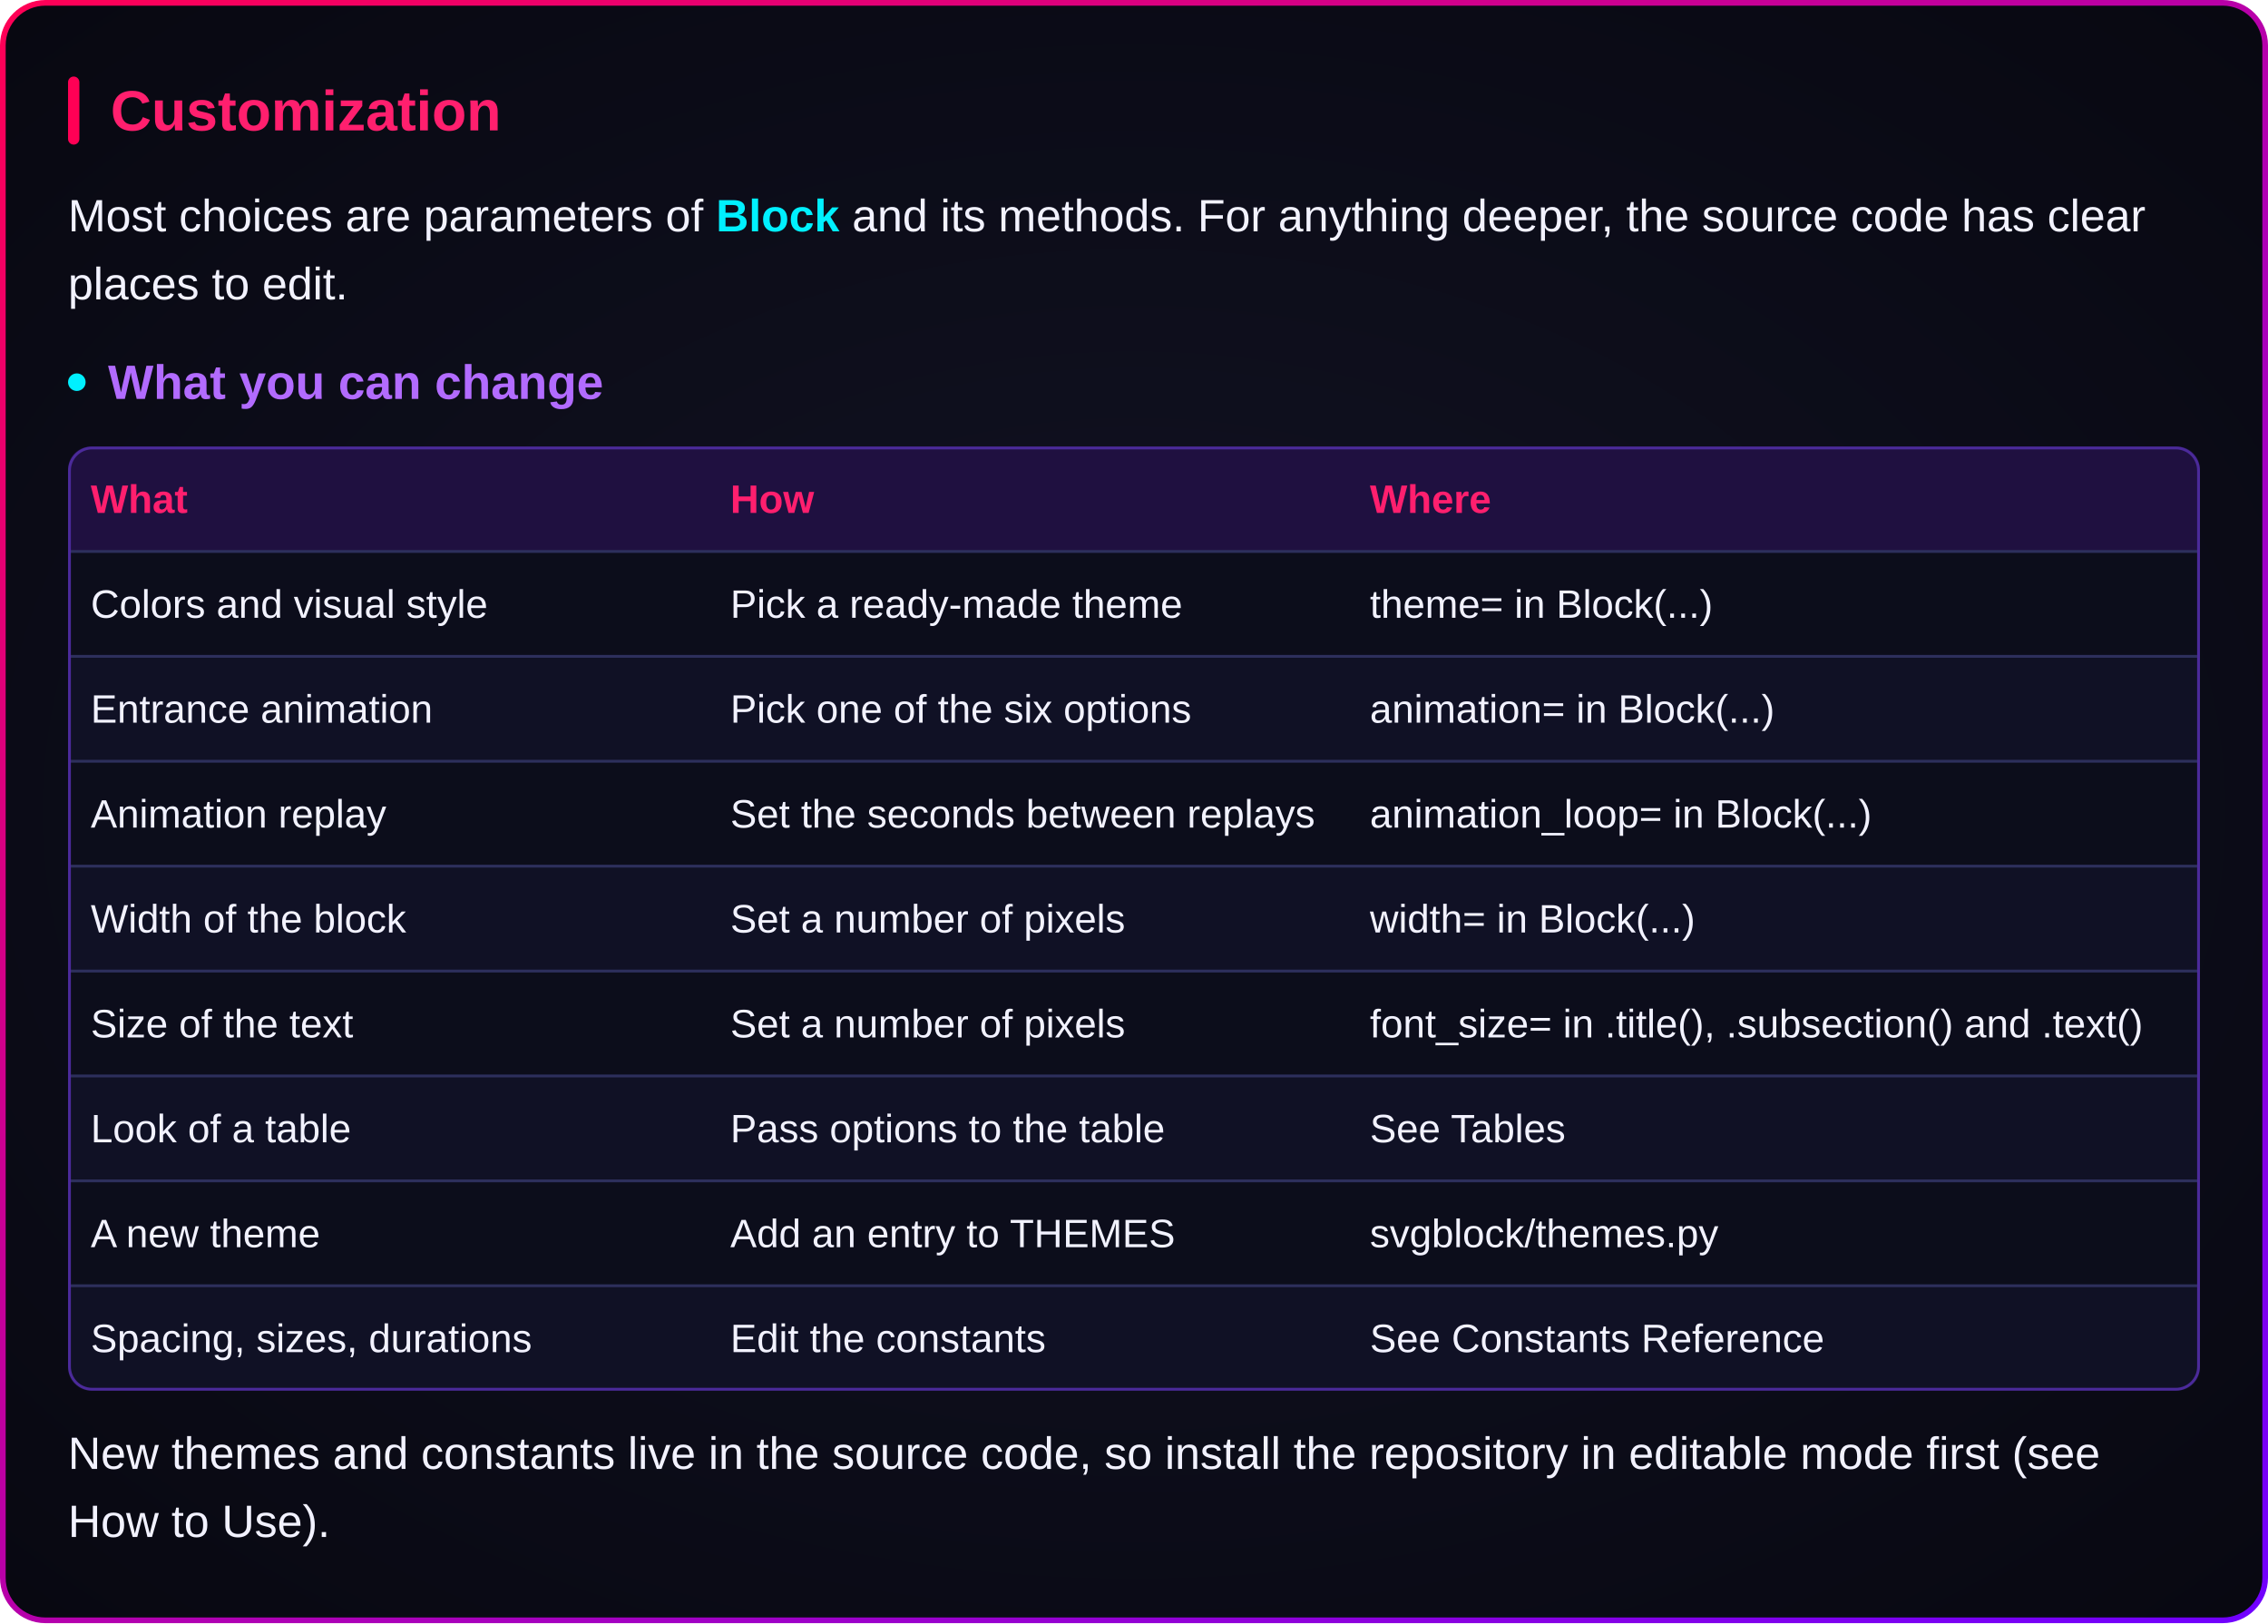
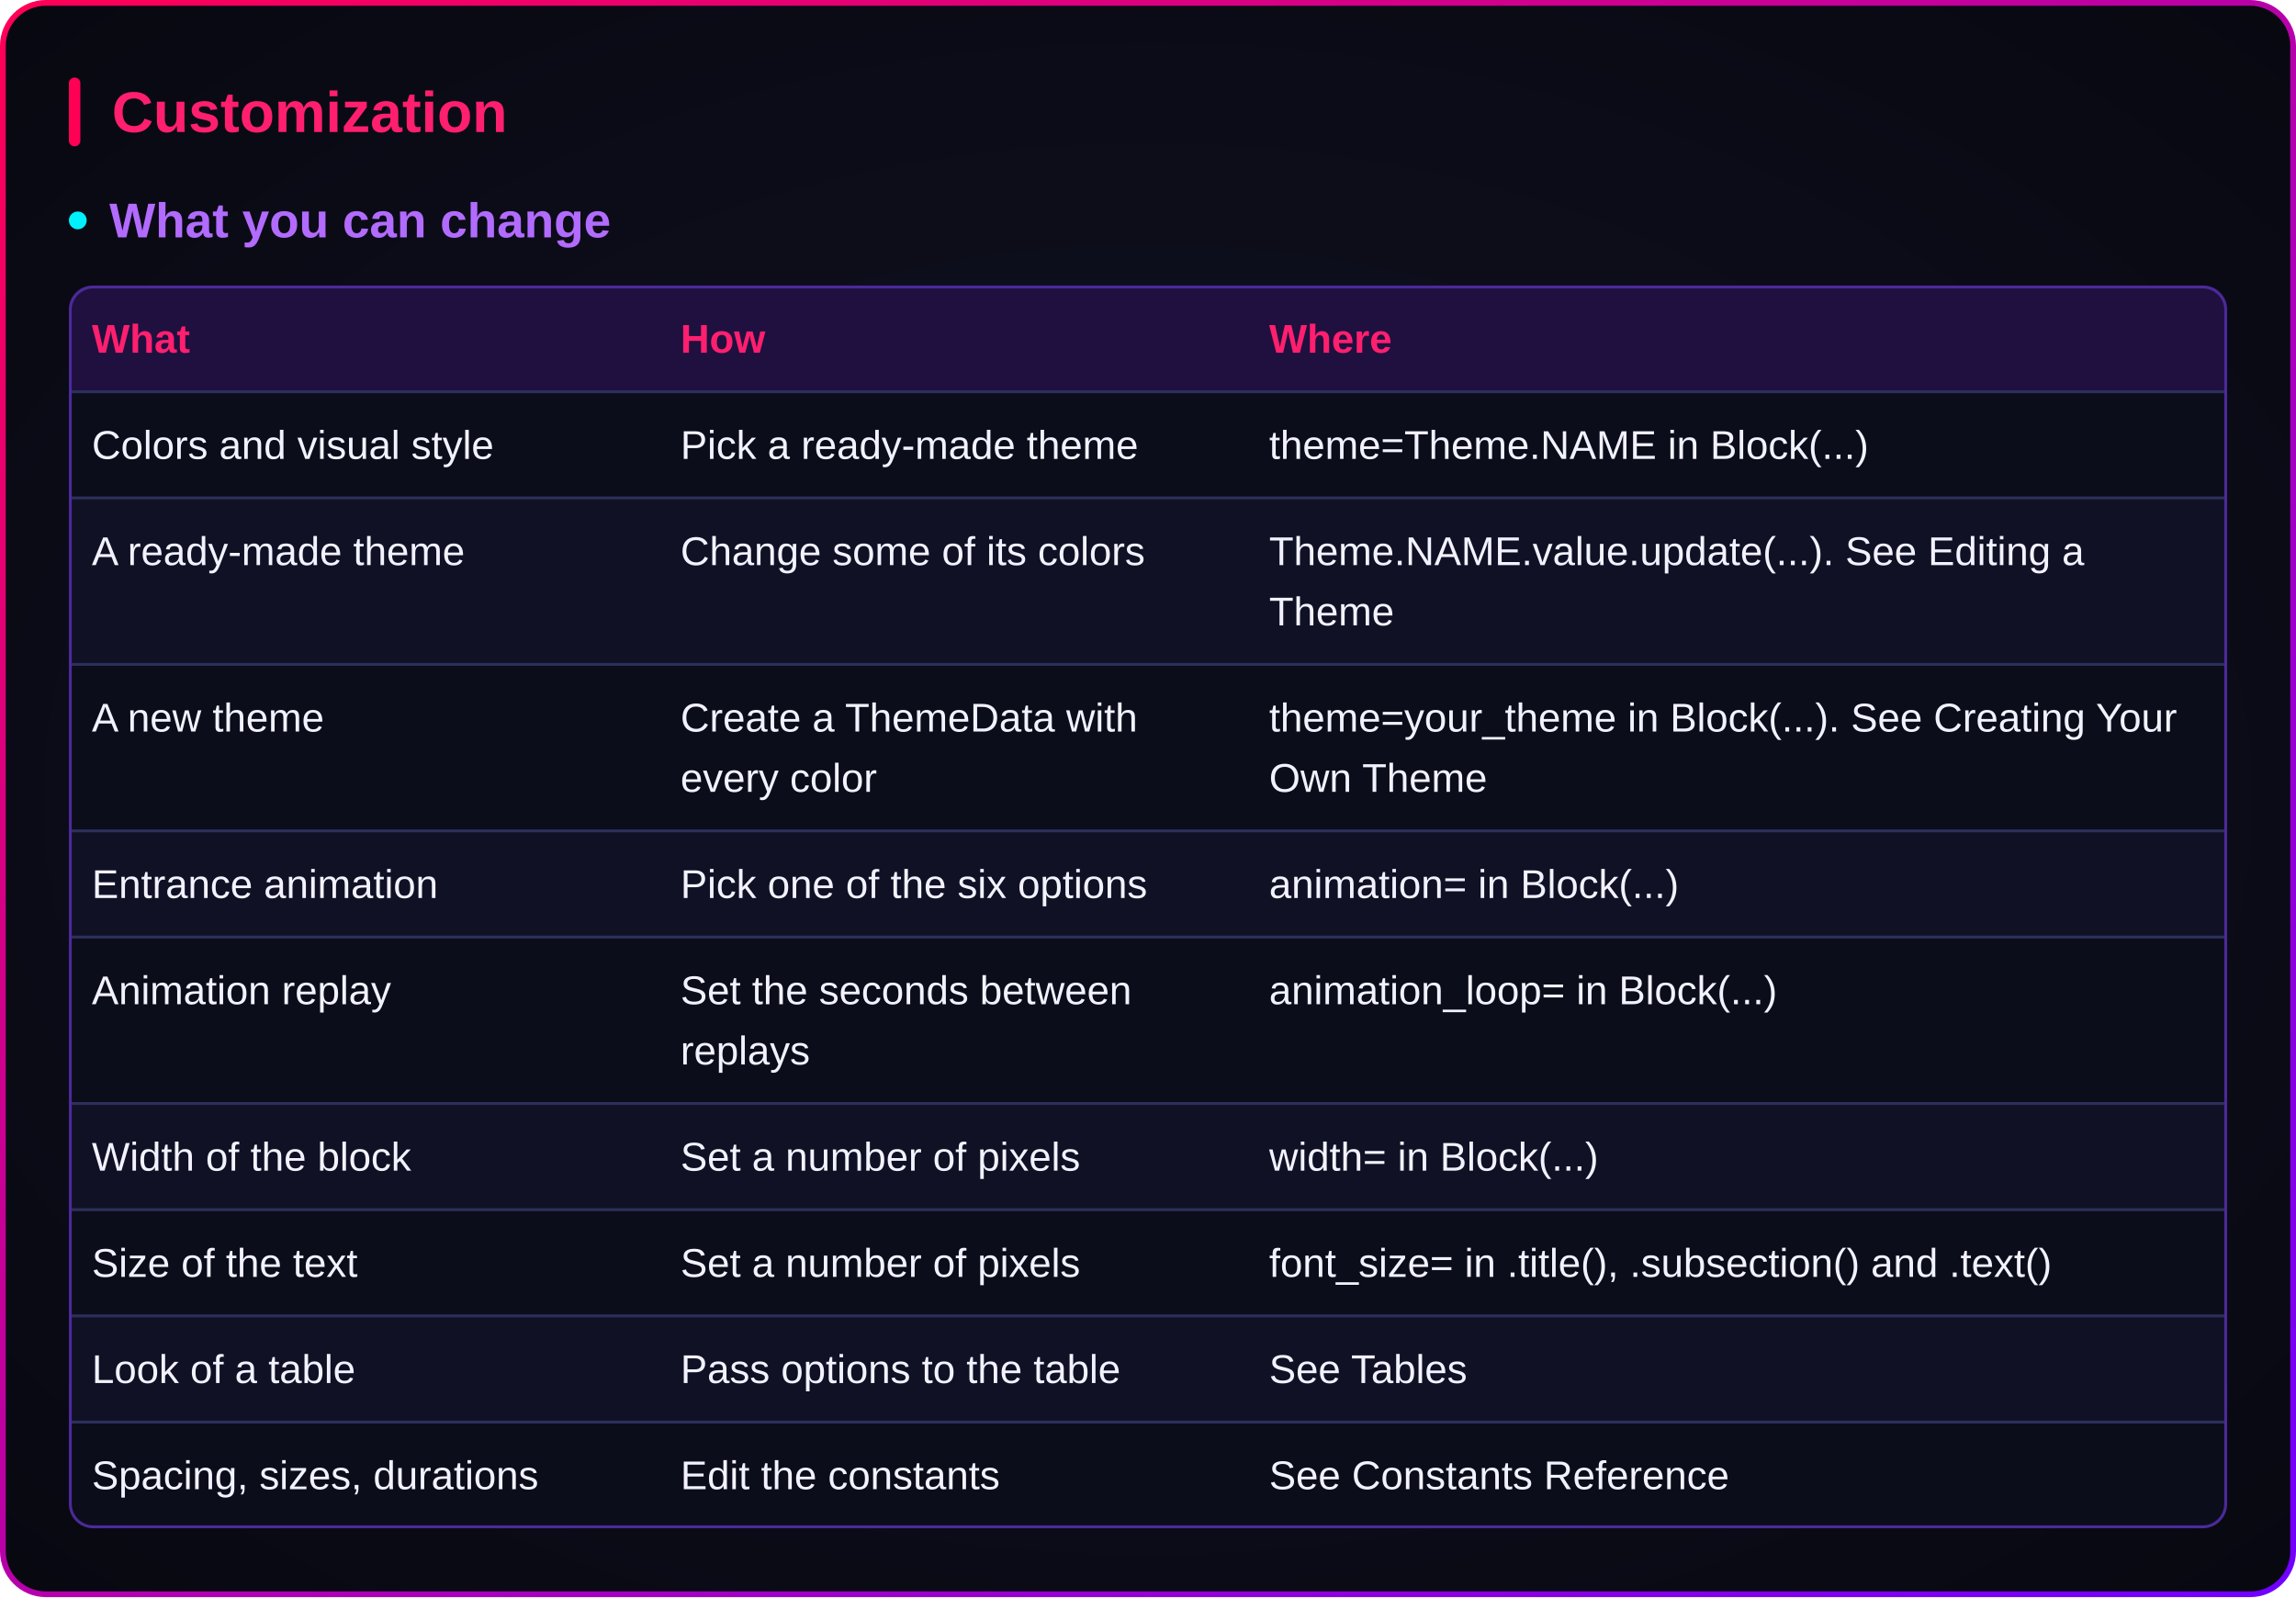
- <svg xmlns="http://www.w3.org/2000/svg" width="800" height="572.5" viewBox="0 0 800 572.5">
+ <svg xmlns="http://www.w3.org/2000/svg" width="800" height="556.5" viewBox="0 0 800 556.5">
  <style>
@keyframes entry {
  from { opacity: 0; } to { opacity: 1; transform: none; }
}
.entry {
  animation: entry 0.8s ease-out both;
  transform-box: fill-box;
  transform-origin: center;
}
@media (prefers-reduced-motion: reduce) {
  .entry { animation: none; }
}
</style>
  <g class="entry">
    <defs>
      <radialGradient id="background" cx="0.5" cy="0.5" r="0.7">
        <stop offset="0" stop-color="#121324" />
        <stop offset="1" stop-color="#080811" />
      </radialGradient>
      <linearGradient id="border" x1="0" y1="0" x2="1" y2="1">
        <stop offset="0" stop-color="#FF0055" />
        <stop offset="1" stop-color="#7000FF" />
      </linearGradient>
    </defs>
-     <rect x="1" y="1" width="798" height="570.5" rx="15" fill="url(#background)" stroke="none" stroke-width="2" />
-     <rect x="1" y="1" width="798" height="570.5" rx="15" fill="none" stroke="url(#border)" stroke-width="2" />
+     <rect x="1" y="1" width="798" height="554.5" rx="15" fill="url(#background)" stroke="none" stroke-width="2" />
+     <rect x="1" y="1" width="798" height="554.5" rx="15" fill="none" stroke="url(#border)" stroke-width="2" />
    <g font-family="Arial, Helvetica, sans-serif">
      <rect x="24.0" y="27.0" width="4" height="24.0" rx="2" fill="#FF0055" />
      <text x="39.0" y="46.0" font-size="20" fill="#FF1F6E" font-weight="700">Customization</text>
-       <text x="24.0" y="81.6" font-size="16" fill="#F2F2FF">Most choices are parameters of <tspan fill="#00F0FF" font-weight="700">Block</tspan> and its methods. For anything deeper, the source code has clear</text>
-       <text x="24.0" y="105.6" font-size="16" fill="#F2F2FF">places to edit.</text>
-       <circle cx="27.1" cy="134.8" r="3.1" fill="#00F0FF" />
-       <text x="38.1" y="140.7" font-size="17" fill="#B26BFF" font-weight="700">What you can change</text>
-       <clipPath id="table-clip-24-158">
-         <rect x="24.0" y="157.5" width="752.0" height="333.0" rx="8" />
+       <circle cx="27.1" cy="76.8" r="3.1" fill="#00F0FF" />
+       <text x="38.1" y="82.7" font-size="17" fill="#B26BFF" font-weight="700">What you can change</text>
+       <clipPath id="table-clip-24-100">
+         <rect x="24.0" y="99.5" width="752.0" height="433.0" rx="8" />
      </clipPath>
-       <g clip-path="url(#table-clip-24-158)">
-         <rect x="24.0" y="157.5" width="752.0" height="333.0" fill="#0C0D1B" />
-         <rect x="24.0" y="157.5" width="752.0" height="37.0" fill="#1F1040" />
-         <rect x="24.0" y="231.5" width="752.0" height="37.0" fill="#101125" />
-         <rect x="24.0" y="305.5" width="752.0" height="37.0" fill="#101125" />
-         <rect x="24.0" y="379.5" width="752.0" height="37.0" fill="#101125" />
-         <rect x="24.0" y="453.5" width="752.0" height="37.0" fill="#101125" />
+       <g clip-path="url(#table-clip-24-100)">
+         <rect x="24.0" y="99.5" width="752.0" height="433.0" fill="#0C0D1B" />
+         <rect x="24.0" y="99.5" width="752.0" height="37.0" fill="#1F1040" />
+         <rect x="24.0" y="173.5" width="752.0" height="58.0" fill="#101125" />
+         <rect x="24.0" y="289.5" width="752.0" height="37.0" fill="#101125" />
+         <rect x="24.0" y="384.5" width="752.0" height="37.0" fill="#101125" />
+         <rect x="24.0" y="458.5" width="752.0" height="37.0" fill="#101125" />
      </g>
-       <line x1="24.0" y1="194.5" x2="776.0" y2="194.5" stroke="#2D2F5C" stroke-width="1" />
+       <line x1="24.0" y1="136.5" x2="776.0" y2="136.5" stroke="#2D2F5C" stroke-width="1" />
+       <line x1="24.0" y1="173.5" x2="776.0" y2="173.5" stroke="#2D2F5C" stroke-width="1" />
      <line x1="24.0" y1="231.5" x2="776.0" y2="231.5" stroke="#2D2F5C" stroke-width="1" />
-       <line x1="24.0" y1="268.5" x2="776.0" y2="268.5" stroke="#2D2F5C" stroke-width="1" />
-       <line x1="24.0" y1="305.5" x2="776.0" y2="305.5" stroke="#2D2F5C" stroke-width="1" />
-       <line x1="24.0" y1="342.5" x2="776.0" y2="342.5" stroke="#2D2F5C" stroke-width="1" />
-       <line x1="24.0" y1="379.5" x2="776.0" y2="379.5" stroke="#2D2F5C" stroke-width="1" />
-       <line x1="24.0" y1="416.5" x2="776.0" y2="416.5" stroke="#2D2F5C" stroke-width="1" />
-       <line x1="24.0" y1="453.5" x2="776.0" y2="453.5" stroke="#2D2F5C" stroke-width="1" />
-       <text x="32.0" y="180.9" font-size="14" fill="#FF1F6E" font-weight="700">What</text>
-       <text x="257.6" y="180.9" font-size="14" fill="#FF1F6E" font-weight="700">How</text>
-       <text x="483.2" y="180.9" font-size="14" fill="#FF1F6E" font-weight="700">Where</text>
-       <text x="32.0" y="217.9" font-size="14" fill="#F2F2FF">Colors and visual style</text>
-       <text x="257.6" y="217.9" font-size="14" fill="#F2F2FF">Pick a ready-made theme</text>
-       <text x="483.2" y="217.9" font-size="14" fill="#F2F2FF">theme= in Block(...)</text>
-       <text x="32.0" y="254.9" font-size="14" fill="#F2F2FF">Entrance animation</text>
-       <text x="257.6" y="254.9" font-size="14" fill="#F2F2FF">Pick one of the six options</text>
-       <text x="483.2" y="254.9" font-size="14" fill="#F2F2FF">animation= in Block(...)</text>
-       <text x="32.0" y="291.9" font-size="14" fill="#F2F2FF">Animation replay</text>
-       <text x="257.6" y="291.9" font-size="14" fill="#F2F2FF">Set the seconds between replays</text>
-       <text x="483.2" y="291.9" font-size="14" fill="#F2F2FF">animation_loop= in Block(...)</text>
-       <text x="32.0" y="328.9" font-size="14" fill="#F2F2FF">Width of the block</text>
-       <text x="257.6" y="328.9" font-size="14" fill="#F2F2FF">Set a number of pixels</text>
-       <text x="483.2" y="328.9" font-size="14" fill="#F2F2FF">width= in Block(...)</text>
-       <text x="32.0" y="365.9" font-size="14" fill="#F2F2FF">Size of the text</text>
-       <text x="257.6" y="365.9" font-size="14" fill="#F2F2FF">Set a number of pixels</text>
-       <text x="483.2" y="365.9" font-size="14" fill="#F2F2FF">font_size= in .title(), .subsection() and .text()</text>
-       <text x="32.0" y="402.9" font-size="14" fill="#F2F2FF">Look of a table</text>
-       <text x="257.6" y="402.9" font-size="14" fill="#F2F2FF">Pass options to the table</text>
-       <text x="483.2" y="402.9" font-size="14" fill="#F2F2FF">See Tables</text>
-       <text x="32.0" y="439.9" font-size="14" fill="#F2F2FF">A new theme</text>
-       <text x="257.6" y="439.9" font-size="14" fill="#F2F2FF">Add an entry to THEMES</text>
-       <text x="483.2" y="439.9" font-size="14" fill="#F2F2FF">svgblock/themes.py</text>
-       <text x="32.0" y="476.9" font-size="14" fill="#F2F2FF">Spacing, sizes, durations</text>
-       <text x="257.6" y="476.9" font-size="14" fill="#F2F2FF">Edit the constants</text>
-       <text x="483.2" y="476.9" font-size="14" fill="#F2F2FF">See Constants Reference</text>
-       <rect x="24.5" y="158.0" width="751.0" height="332.0" rx="8" fill="none" stroke="#4B2A9A" stroke-width="1" />
-       <text x="24.0" y="518.1" font-size="16" fill="#F2F2FF">New themes and constants live in the source code, so install the repository in editable mode first (see</text>
-       <text x="24.0" y="542.1" font-size="16" fill="#F2F2FF">How to Use).</text>
+       <line x1="24.0" y1="289.5" x2="776.0" y2="289.5" stroke="#2D2F5C" stroke-width="1" />
+       <line x1="24.0" y1="326.5" x2="776.0" y2="326.5" stroke="#2D2F5C" stroke-width="1" />
+       <line x1="24.0" y1="384.5" x2="776.0" y2="384.5" stroke="#2D2F5C" stroke-width="1" />
+       <line x1="24.0" y1="421.5" x2="776.0" y2="421.5" stroke="#2D2F5C" stroke-width="1" />
+       <line x1="24.0" y1="458.5" x2="776.0" y2="458.5" stroke="#2D2F5C" stroke-width="1" />
+       <line x1="24.0" y1="495.5" x2="776.0" y2="495.5" stroke="#2D2F5C" stroke-width="1" />
+       <text x="32.0" y="122.9" font-size="14" fill="#FF1F6E" font-weight="700">What</text>
+       <text x="237.1" y="122.9" font-size="14" fill="#FF1F6E" font-weight="700">How</text>
+       <text x="442.2" y="122.9" font-size="14" fill="#FF1F6E" font-weight="700">Where</text>
+       <text x="32.0" y="159.9" font-size="14" fill="#F2F2FF">Colors and visual style</text>
+       <text x="237.1" y="159.9" font-size="14" fill="#F2F2FF">Pick a ready-made theme</text>
+       <text x="442.2" y="159.9" font-size="14" fill="#F2F2FF">theme=Theme.NAME in Block(...)</text>
+       <text x="32.0" y="196.9" font-size="14" fill="#F2F2FF">A ready-made theme</text>
+       <text x="237.1" y="196.9" font-size="14" fill="#F2F2FF">Change some of its colors</text>
+       <text x="442.2" y="196.9" font-size="14" fill="#F2F2FF">Theme.NAME.value.update(...). See Editing a</text>
+       <text x="442.2" y="217.9" font-size="14" fill="#F2F2FF">Theme</text>
+       <text x="32.0" y="254.9" font-size="14" fill="#F2F2FF">A new theme</text>
+       <text x="237.1" y="254.9" font-size="14" fill="#F2F2FF">Create a ThemeData with</text>
+       <text x="237.1" y="275.9" font-size="14" fill="#F2F2FF">every color</text>
+       <text x="442.2" y="254.9" font-size="14" fill="#F2F2FF">theme=your_theme in Block(...). See Creating Your</text>
+       <text x="442.2" y="275.9" font-size="14" fill="#F2F2FF">Own Theme</text>
+       <text x="32.0" y="312.9" font-size="14" fill="#F2F2FF">Entrance animation</text>
+       <text x="237.1" y="312.9" font-size="14" fill="#F2F2FF">Pick one of the six options</text>
+       <text x="442.2" y="312.9" font-size="14" fill="#F2F2FF">animation= in Block(...)</text>
+       <text x="32.0" y="349.9" font-size="14" fill="#F2F2FF">Animation replay</text>
+       <text x="237.1" y="349.9" font-size="14" fill="#F2F2FF">Set the seconds between</text>
+       <text x="237.1" y="370.9" font-size="14" fill="#F2F2FF">replays</text>
+       <text x="442.2" y="349.9" font-size="14" fill="#F2F2FF">animation_loop= in Block(...)</text>
+       <text x="32.0" y="407.9" font-size="14" fill="#F2F2FF">Width of the block</text>
+       <text x="237.1" y="407.9" font-size="14" fill="#F2F2FF">Set a number of pixels</text>
+       <text x="442.2" y="407.9" font-size="14" fill="#F2F2FF">width= in Block(...)</text>
+       <text x="32.0" y="444.9" font-size="14" fill="#F2F2FF">Size of the text</text>
+       <text x="237.1" y="444.9" font-size="14" fill="#F2F2FF">Set a number of pixels</text>
+       <text x="442.2" y="444.9" font-size="14" fill="#F2F2FF">font_size= in .title(), .subsection() and .text()</text>
+       <text x="32.0" y="481.9" font-size="14" fill="#F2F2FF">Look of a table</text>
+       <text x="237.1" y="481.9" font-size="14" fill="#F2F2FF">Pass options to the table</text>
+       <text x="442.2" y="481.9" font-size="14" fill="#F2F2FF">See Tables</text>
+       <text x="32.0" y="518.9" font-size="14" fill="#F2F2FF">Spacing, sizes, durations</text>
+       <text x="237.1" y="518.9" font-size="14" fill="#F2F2FF">Edit the constants</text>
+       <text x="442.2" y="518.9" font-size="14" fill="#F2F2FF">See Constants Reference</text>
+       <rect x="24.5" y="100.0" width="751.0" height="432.0" rx="8" fill="none" stroke="#4B2A9A" stroke-width="1" />
    </g>
  </g>
</svg>
